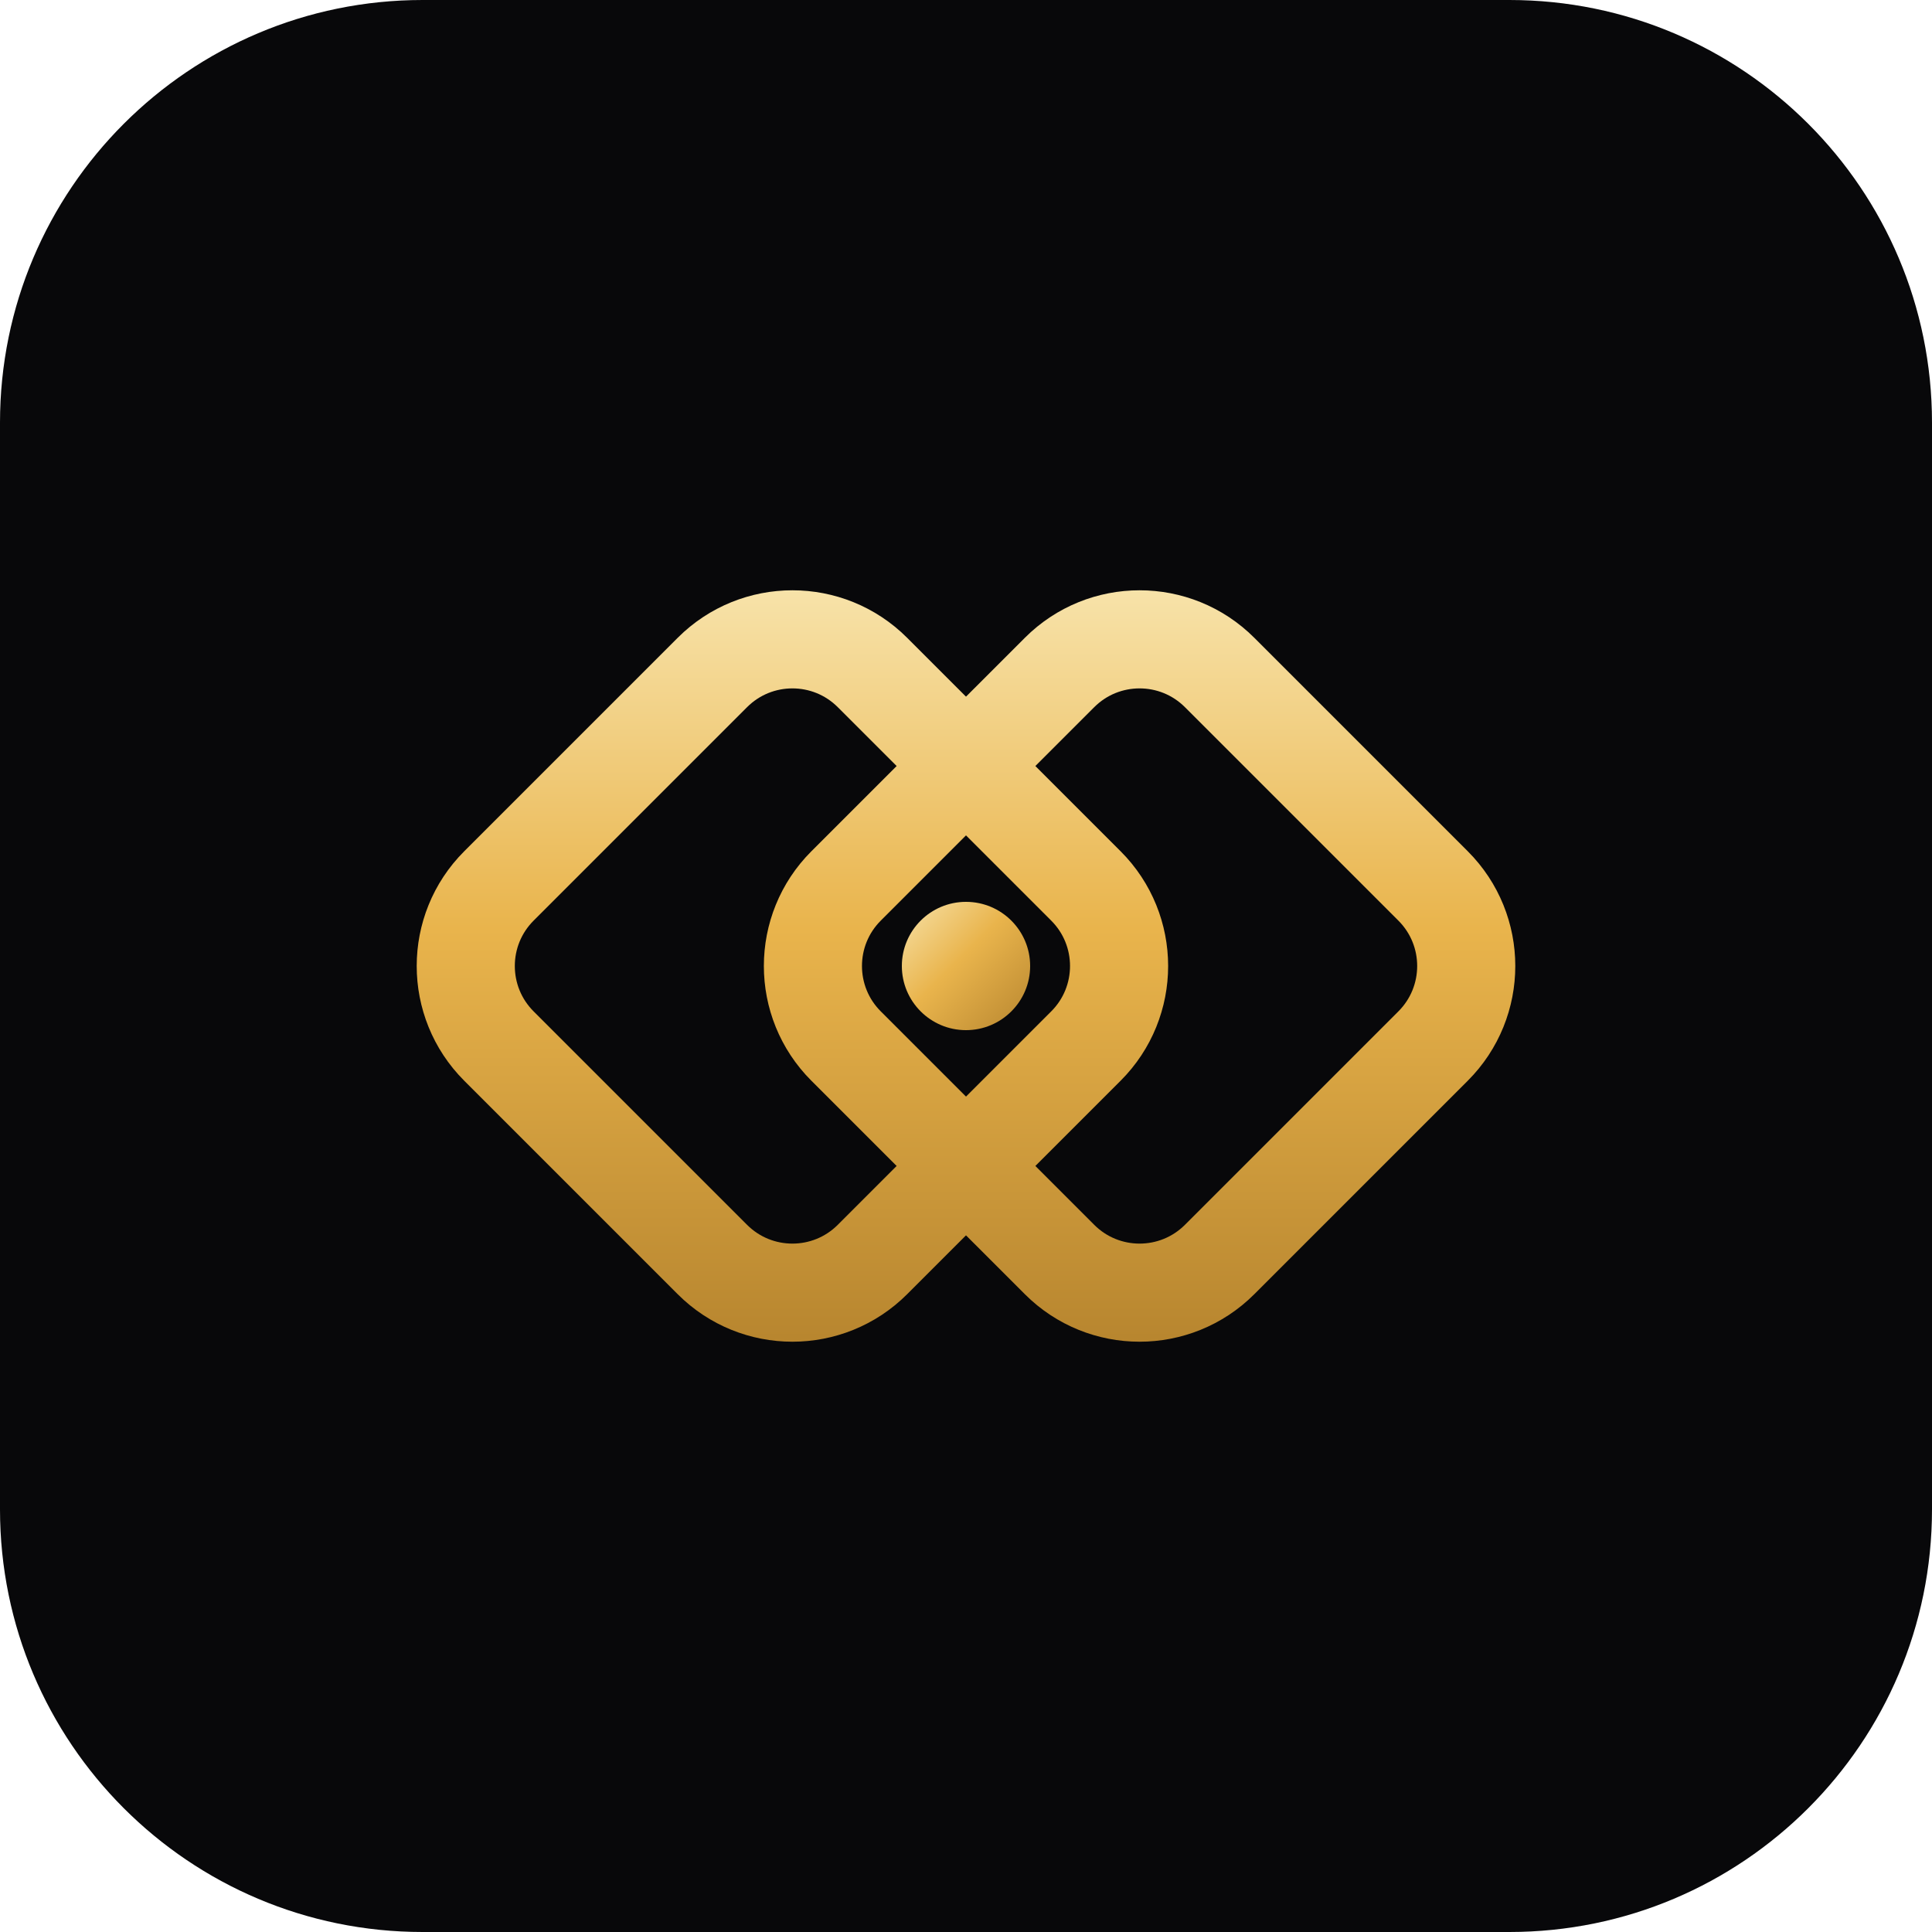
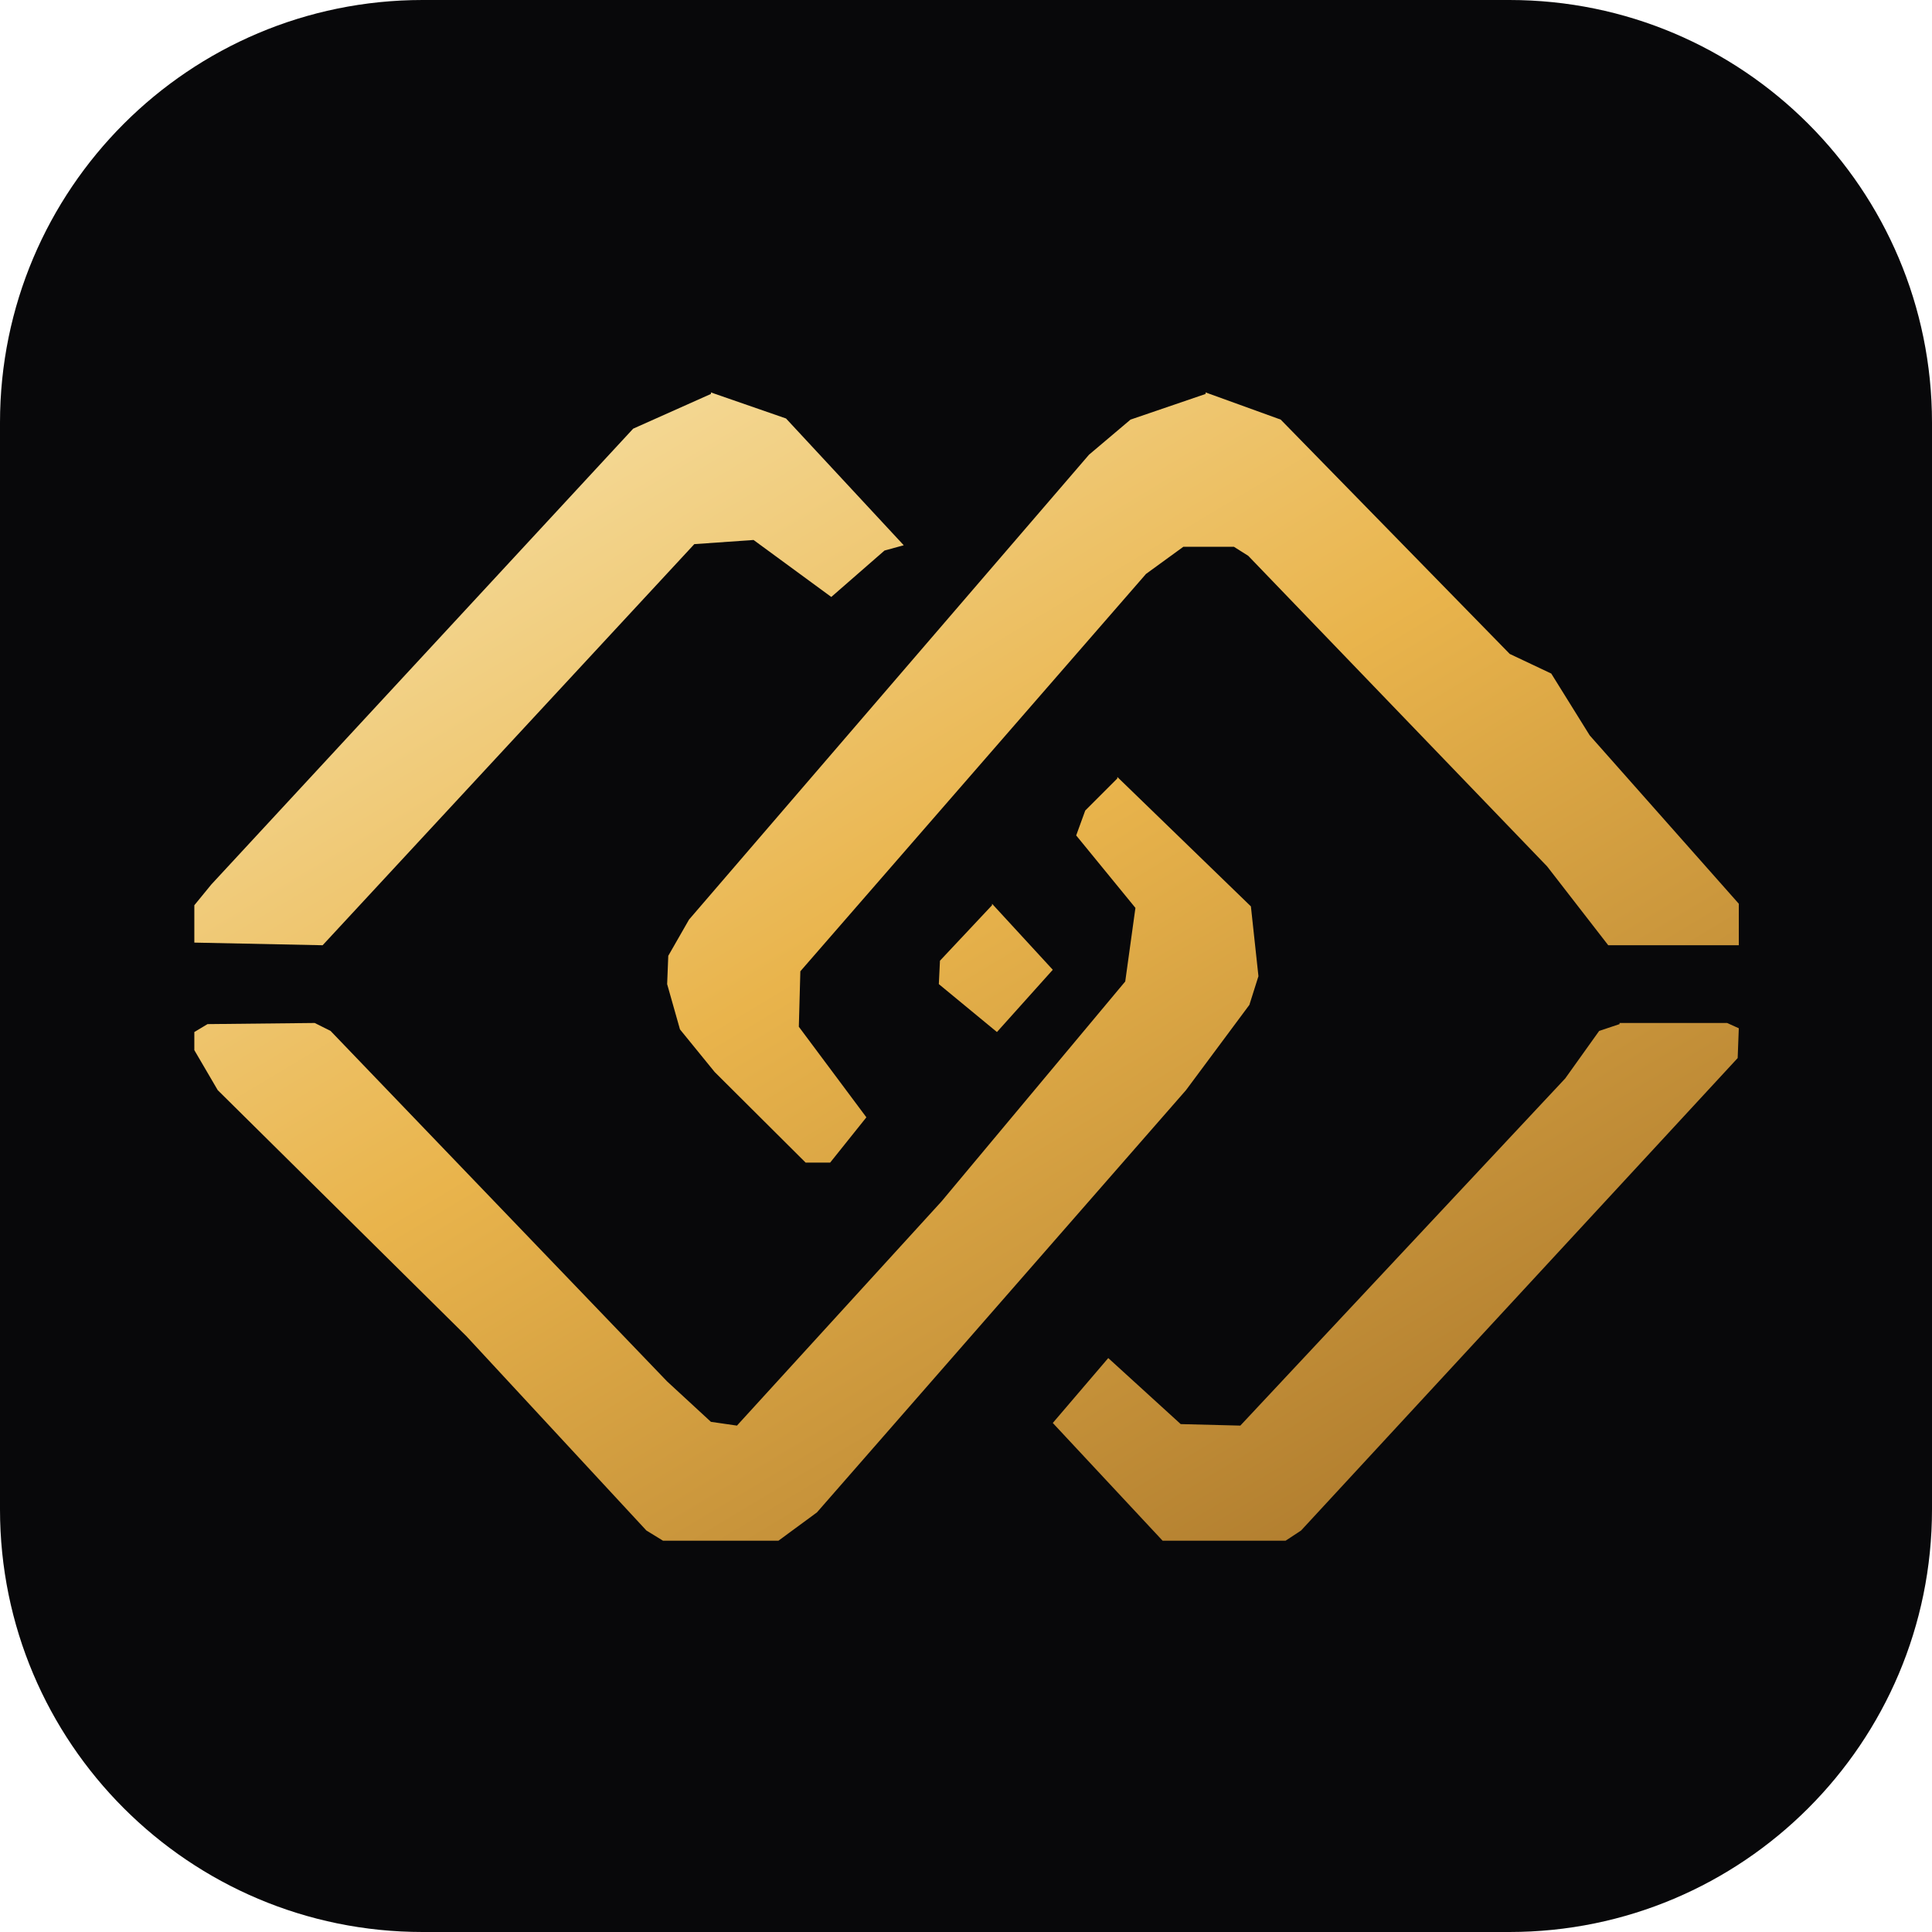
<svg xmlns="http://www.w3.org/2000/svg" viewBox="0 0 512 512" width="512" height="512">
  <defs>
-     <linearGradient id="ouro" x1="0" y1="0" x2="1" y2="1">
+     <linearGradient id="ouro" x1="0.1" y1="0" x2="0.9" y2="1">
      <stop offset="0" stop-color="#F7E2A8" />
      <stop offset="0.45" stop-color="#E9B44C" />
-       <stop offset="1" stop-color="#B8862F" />
+       <stop offset="1" stop-color="#A8752A" />
    </linearGradient>
  </defs>
  <rect width="512" height="512" rx="112" fill="#08080A" />
-   <g fill="none" stroke="url(#ouro)" stroke-width="26" stroke-linejoin="round">
-     <rect x="140" y="186" width="140" height="140" rx="30" transform="rotate(45 210 256)" />
-     <rect x="232" y="186" width="140" height="140" rx="30" transform="rotate(45 302 256)" />
-   </g>
-   <circle cx="256" cy="256" r="17" fill="url(#ouro)" />
+   <path fill="url(#ouro)" fill-rule="evenodd" d="M319.5 104.0L339.4 111.2L400.1 173.3L411.1 178.5L421.3 194.9L460.8 239.5L460.8 250.5L426.2 250.5L410.0 229.6L330.8 147.3L327.0 144.9L313.6 144.9L303.7 152.1L212.1 257.4L211.7 272.1L229.6 296.1L220.0 308.1L213.5 308.1L189.4 284.1L180.2 272.8L176.8 260.8L177.1 253.3L182.6 243.7L288.6 120.5L299.6 111.2L319.5 104.4ZM296.1 205.9L331.5 240.2L333.5 258.7L331.1 266.3L314.3 288.9L216.5 400.8L206.3 408.3L175.7 408.3L171.3 405.6L123.6 354.1L57.7 288.9L51.5 278.3L51.5 273.5L55.0 271.4L83.4 271.1L87.6 273.2L176.8 366.1L188.4 376.8L195.3 377.8L249.5 318.4L298.2 260.1L300.9 240.6L285.2 221.4L287.6 214.8L296.1 206.3ZM188.4 104.0L208.3 110.9L239.5 144.5L234.4 145.9L220.3 158.2L199.7 143.1L184.0 144.2L85.5 250.5L51.5 249.8L51.5 239.9L56.0 234.4L167.8 113.6L188.4 104.4ZM429.2 271.1L457.7 271.1L460.8 272.5L460.5 280.4L344.8 405.6L340.7 408.3L308.1 408.3L279.0 377.1L293.7 359.9L312.9 377.4L328.7 377.8L414.8 285.8L423.8 273.2L429.2 271.4ZM262.9 239.5L279.0 257.0L264.2 273.5L248.8 260.8L249.1 254.6L262.9 239.9Z" />
</svg>
